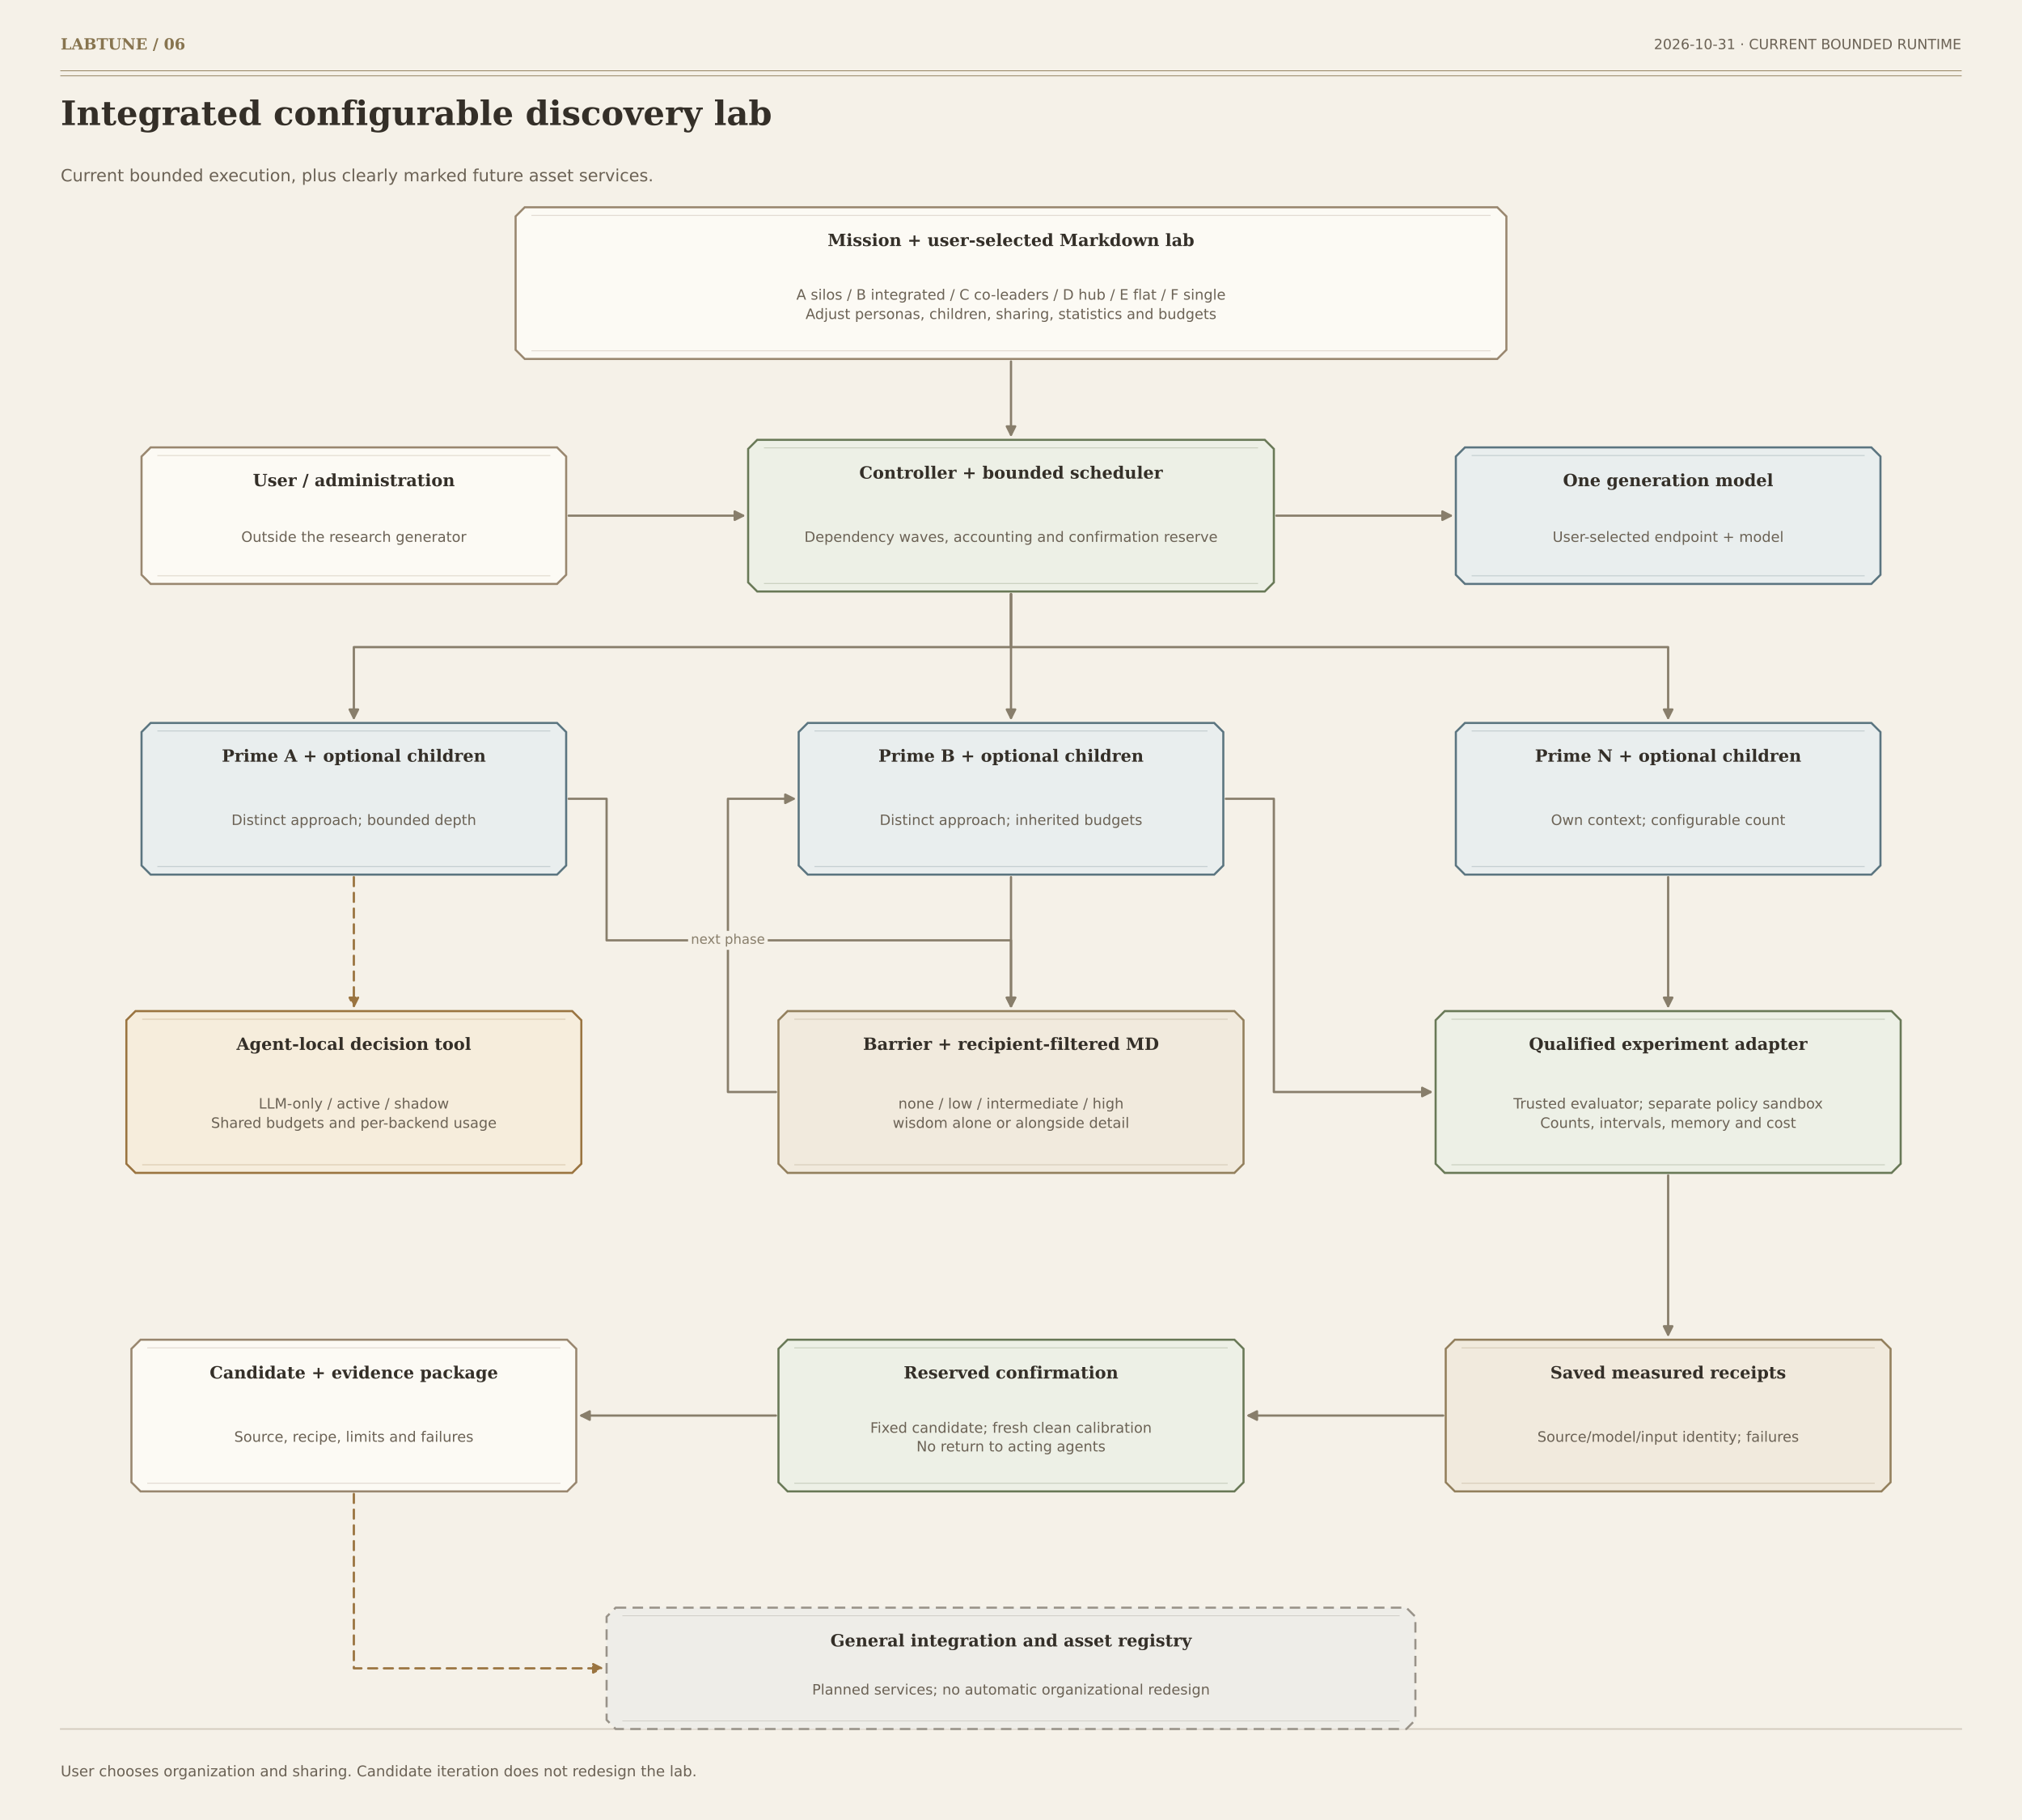
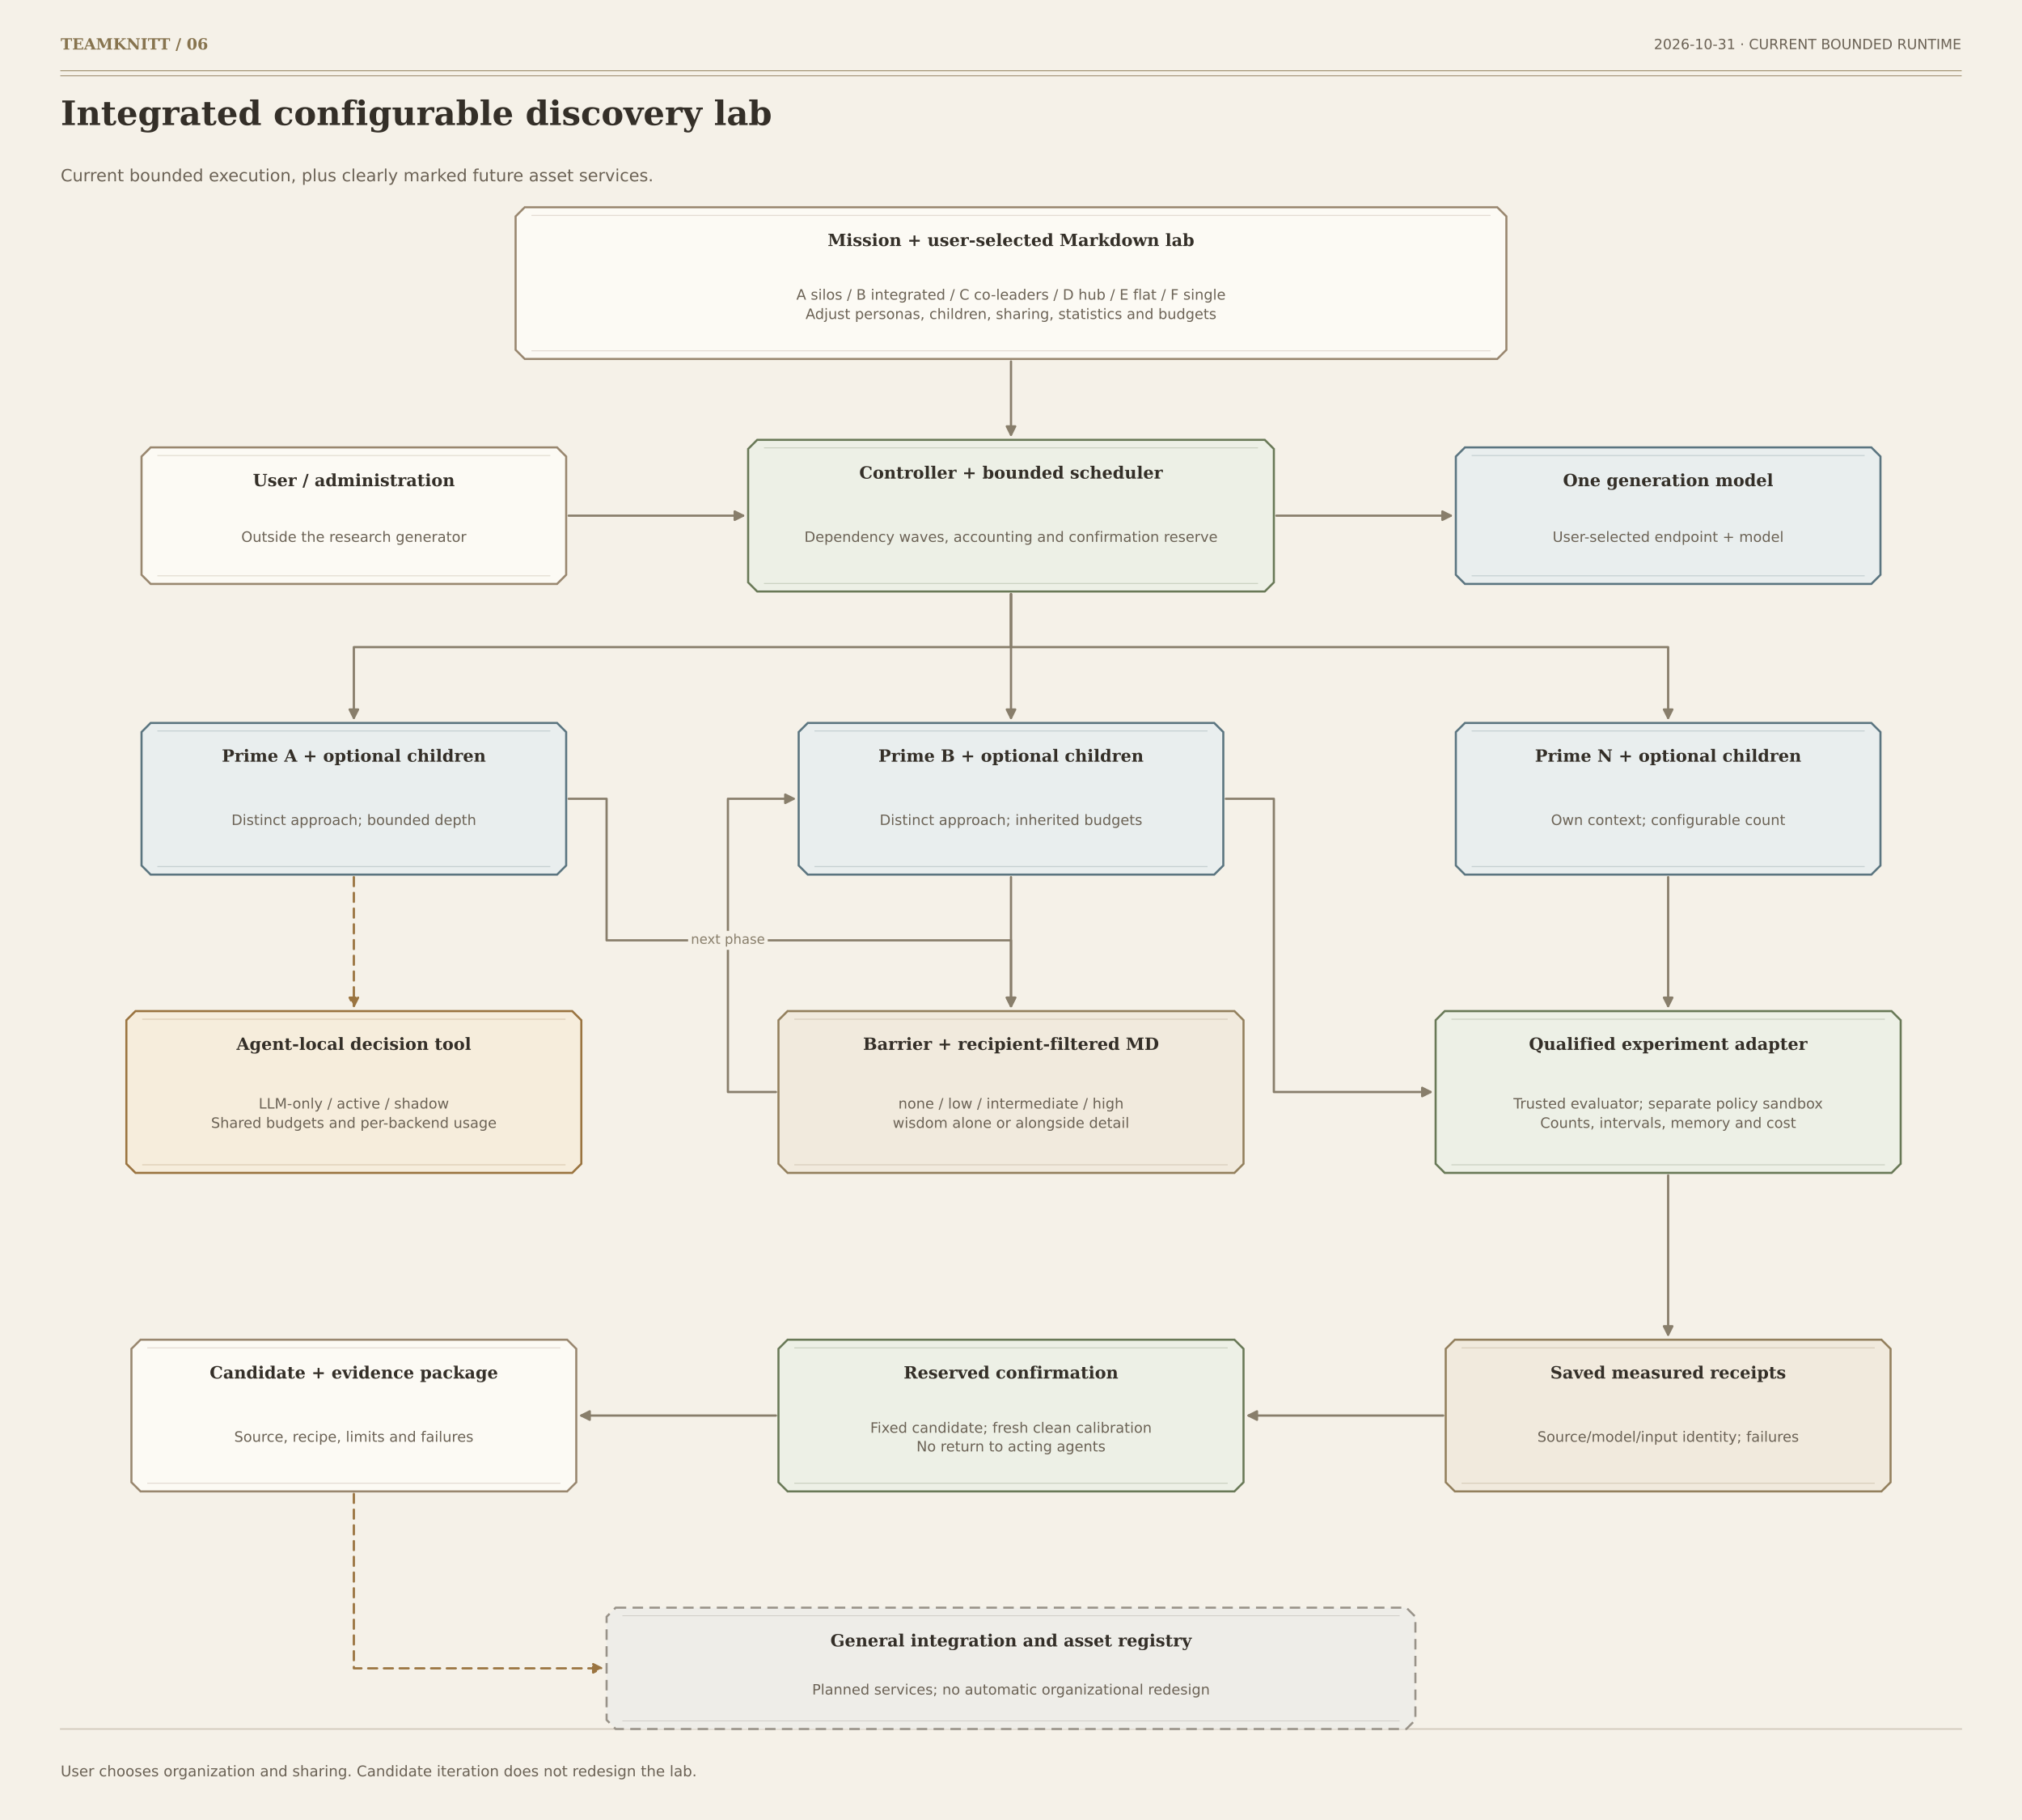
<svg xmlns="http://www.w3.org/2000/svg" width="1440pt" height="1296pt" viewBox="0 0 1440 1296" version="1.1">
  <defs>
    <style type="text/css">*{stroke-linejoin: round; stroke-linecap: butt}</style>
  </defs>
  <g id="figure_1">
    <g id="patch_1">
-       <path d="M 0 1296  L 1440 1296  L 1440 0  L 0 0  z " style="fill: #f5f1e8" />
+       <path d="M 0 1296 L 1440 1296 L 1440 0 L 0 0 z " style="fill: #f5f1e8" />
    </g>
    <g id="axes_1">
      <g id="patch_2">
-         <path d="M 720 257.4  L 720 309.611  " clip-path="url(#pda08b16d1c)" style="fill: none; stroke: #887e6b; stroke-width: 1.6; stroke-linecap: round" />
-         <path d="M 723 303.611  L 720 309.611  L 717 303.611  z " clip-path="url(#pda08b16d1c)" style="fill: #887e6b; stroke: #887e6b; stroke-width: 1.6; stroke-linecap: round" />
+         <path d="M 720 257.4 L 720 309.611 " clip-path="url(#p90c4c9e7b6)" style="fill: none; stroke: #887e6b; stroke-width: 1.6; stroke-linecap: round" />
+         <path d="M 723 303.611 L 720 309.611 L 717 303.611 z " clip-path="url(#p90c4c9e7b6)" style="fill: #887e6b; stroke: #887e6b; stroke-width: 1.6; stroke-linecap: round" />
      </g>
      <g id="patch_3">
-         <path d="M 405 367.2  L 529.211 367.2  " clip-path="url(#pda08b16d1c)" style="fill: none; stroke: #887e6b; stroke-width: 1.6; stroke-linecap: round" />
-         <path d="M 523.211 364.2  L 529.211 367.2  L 523.211 370.2  z " clip-path="url(#pda08b16d1c)" style="fill: #887e6b; stroke: #887e6b; stroke-width: 1.6; stroke-linecap: round" />
+         <path d="M 405 367.2 L 529.211 367.2 " clip-path="url(#p90c4c9e7b6)" style="fill: none; stroke: #887e6b; stroke-width: 1.6; stroke-linecap: round" />
+         <path d="M 523.211 364.2 L 529.211 367.2 L 523.211 370.2 z " clip-path="url(#p90c4c9e7b6)" style="fill: #887e6b; stroke: #887e6b; stroke-width: 1.6; stroke-linecap: round" />
      </g>
      <g id="patch_4">
-         <path d="M 909 367.2  L 1033.211 367.2  " clip-path="url(#pda08b16d1c)" style="fill: none; stroke: #887e6b; stroke-width: 1.6; stroke-linecap: round" />
-         <path d="M 1027.211 364.2  L 1033.211 367.2  L 1027.211 370.2  z " clip-path="url(#pda08b16d1c)" style="fill: #887e6b; stroke: #887e6b; stroke-width: 1.6; stroke-linecap: round" />
+         <path d="M 909 367.2 L 1033.211 367.2 " clip-path="url(#p90c4c9e7b6)" style="fill: none; stroke: #887e6b; stroke-width: 1.6; stroke-linecap: round" />
+         <path d="M 1027.211 364.2 L 1033.211 367.2 L 1027.211 370.2 z " clip-path="url(#p90c4c9e7b6)" style="fill: #887e6b; stroke: #887e6b; stroke-width: 1.6; stroke-linecap: round" />
      </g>
      <g id="patch_5">
-         <path d="M 720 423  L 720 460.8  L 252 460.8  L 252 511.211  " clip-path="url(#pda08b16d1c)" style="fill: none; stroke: #887e6b; stroke-width: 1.6; stroke-linecap: round" />
-         <path d="M 255 505.211  L 252 511.211  L 249 505.211  z " clip-path="url(#pda08b16d1c)" style="fill: #887e6b; stroke: #887e6b; stroke-width: 1.6; stroke-linecap: round" />
+         <path d="M 720 423 L 720 460.8 L 252 460.8 L 252 511.211 " clip-path="url(#p90c4c9e7b6)" style="fill: none; stroke: #887e6b; stroke-width: 1.6; stroke-linecap: round" />
+         <path d="M 255 505.211 L 252 511.211 L 249 505.211 z " clip-path="url(#p90c4c9e7b6)" style="fill: #887e6b; stroke: #887e6b; stroke-width: 1.6; stroke-linecap: round" />
      </g>
      <g id="patch_6">
-         <path d="M 720 423  L 720 511.211  " clip-path="url(#pda08b16d1c)" style="fill: none; stroke: #887e6b; stroke-width: 1.6; stroke-linecap: round" />
-         <path d="M 723 505.211  L 720 511.211  L 717 505.211  z " clip-path="url(#pda08b16d1c)" style="fill: #887e6b; stroke: #887e6b; stroke-width: 1.6; stroke-linecap: round" />
+         <path d="M 720 423 L 720 511.211 " clip-path="url(#p90c4c9e7b6)" style="fill: none; stroke: #887e6b; stroke-width: 1.6; stroke-linecap: round" />
+         <path d="M 723 505.211 L 720 511.211 L 717 505.211 z " clip-path="url(#p90c4c9e7b6)" style="fill: #887e6b; stroke: #887e6b; stroke-width: 1.6; stroke-linecap: round" />
      </g>
      <g id="patch_7">
-         <path d="M 720 423  L 720 460.8  L 1188 460.8  L 1188 511.211  " clip-path="url(#pda08b16d1c)" style="fill: none; stroke: #887e6b; stroke-width: 1.6; stroke-linecap: round" />
-         <path d="M 1191 505.211  L 1188 511.211  L 1185 505.211  z " clip-path="url(#pda08b16d1c)" style="fill: #887e6b; stroke: #887e6b; stroke-width: 1.6; stroke-linecap: round" />
+         <path d="M 720 423 L 720 460.8 L 1188 460.8 L 1188 511.211 " clip-path="url(#p90c4c9e7b6)" style="fill: none; stroke: #887e6b; stroke-width: 1.6; stroke-linecap: round" />
+         <path d="M 1191 505.211 L 1188 511.211 L 1185 505.211 z " clip-path="url(#p90c4c9e7b6)" style="fill: #887e6b; stroke: #887e6b; stroke-width: 1.6; stroke-linecap: round" />
      </g>
      <g id="patch_8">
-         <path d="M 252 624.6  L 252 716.411  " clip-path="url(#pda08b16d1c)" style="fill: none; stroke-dasharray: 6.4,4.8; stroke-dashoffset: 0; stroke: #9a7440; stroke-width: 1.6; stroke-linecap: round" />
-         <path d="M 255 710.411  L 252 716.411  L 249 710.411  z " clip-path="url(#pda08b16d1c)" style="fill: #9a7440; stroke-dasharray: 6.4,4.8; stroke-dashoffset: 0; stroke: #9a7440; stroke-width: 1.6; stroke-linecap: round" />
+         <path d="M 252 624.6 L 252 716.411 " clip-path="url(#p90c4c9e7b6)" style="fill: none; stroke-dasharray: 6.4,4.8; stroke-dashoffset: 0; stroke: #9a7440; stroke-width: 1.6; stroke-linecap: round" />
+         <path d="M 255 710.411 L 252 716.411 L 249 710.411 z " clip-path="url(#p90c4c9e7b6)" style="fill: #9a7440; stroke-dasharray: 6.4,4.8; stroke-dashoffset: 0; stroke: #9a7440; stroke-width: 1.6; stroke-linecap: round" />
      </g>
      <g id="patch_9">
-         <path d="M 720 624.6  L 720 716.411  " clip-path="url(#pda08b16d1c)" style="fill: none; stroke: #887e6b; stroke-width: 1.6; stroke-linecap: round" />
-         <path d="M 723 710.411  L 720 716.411  L 717 710.411  z " clip-path="url(#pda08b16d1c)" style="fill: #887e6b; stroke: #887e6b; stroke-width: 1.6; stroke-linecap: round" />
+         <path d="M 720 624.6 L 720 716.411 " clip-path="url(#p90c4c9e7b6)" style="fill: none; stroke: #887e6b; stroke-width: 1.6; stroke-linecap: round" />
+         <path d="M 723 710.411 L 720 716.411 L 717 710.411 z " clip-path="url(#p90c4c9e7b6)" style="fill: #887e6b; stroke: #887e6b; stroke-width: 1.6; stroke-linecap: round" />
      </g>
      <g id="patch_10">
-         <path d="M 1188 624.6  L 1188 716.411  " clip-path="url(#pda08b16d1c)" style="fill: none; stroke: #887e6b; stroke-width: 1.6; stroke-linecap: round" />
-         <path d="M 1191 710.411  L 1188 716.411  L 1185 710.411  z " clip-path="url(#pda08b16d1c)" style="fill: #887e6b; stroke: #887e6b; stroke-width: 1.6; stroke-linecap: round" />
+         <path d="M 1188 624.6 L 1188 716.411 " clip-path="url(#p90c4c9e7b6)" style="fill: none; stroke: #887e6b; stroke-width: 1.6; stroke-linecap: round" />
+         <path d="M 1191 710.411 L 1188 716.411 L 1185 710.411 z " clip-path="url(#p90c4c9e7b6)" style="fill: #887e6b; stroke: #887e6b; stroke-width: 1.6; stroke-linecap: round" />
      </g>
      <g id="patch_11">
-         <path d="M 405 568.8  L 432 568.8  L 432 669.6  L 720 669.6  L 720 716.411  " clip-path="url(#pda08b16d1c)" style="fill: none; stroke: #887e6b; stroke-width: 1.6; stroke-linecap: round" />
-         <path d="M 723 710.411  L 720 716.411  L 717 710.411  z " clip-path="url(#pda08b16d1c)" style="fill: #887e6b; stroke: #887e6b; stroke-width: 1.6; stroke-linecap: round" />
+         <path d="M 405 568.8 L 432 568.8 L 432 669.6 L 720 669.6 L 720 716.411 " clip-path="url(#p90c4c9e7b6)" style="fill: none; stroke: #887e6b; stroke-width: 1.6; stroke-linecap: round" />
+         <path d="M 723 710.411 L 720 716.411 L 717 710.411 z " clip-path="url(#p90c4c9e7b6)" style="fill: #887e6b; stroke: #887e6b; stroke-width: 1.6; stroke-linecap: round" />
      </g>
      <g id="patch_12">
-         <path d="M 873 568.8  L 907.2 568.8  L 907.2 777.6  L 1018.811 777.6  " clip-path="url(#pda08b16d1c)" style="fill: none; stroke: #887e6b; stroke-width: 1.6; stroke-linecap: round" />
-         <path d="M 1012.811 774.6  L 1018.811 777.6  L 1012.811 780.6  z " clip-path="url(#pda08b16d1c)" style="fill: #887e6b; stroke: #887e6b; stroke-width: 1.6; stroke-linecap: round" />
+         <path d="M 873 568.8 L 907.2 568.8 L 907.2 777.6 L 1018.811 777.6 " clip-path="url(#p90c4c9e7b6)" style="fill: none; stroke: #887e6b; stroke-width: 1.6; stroke-linecap: round" />
+         <path d="M 1012.811 774.6 L 1018.811 777.6 L 1012.811 780.6 z " clip-path="url(#p90c4c9e7b6)" style="fill: #887e6b; stroke: #887e6b; stroke-width: 1.6; stroke-linecap: round" />
      </g>
      <g id="patch_13">
-         <path d="M 552.6 777.6  L 518.4 777.6  L 518.4 568.8  L 565.211 568.8  " clip-path="url(#pda08b16d1c)" style="fill: none; stroke: #887e6b; stroke-width: 1.6; stroke-linecap: round" />
-         <path d="M 559.211 565.8  L 565.211 568.8  L 559.211 571.8  z " clip-path="url(#pda08b16d1c)" style="fill: #887e6b; stroke: #887e6b; stroke-width: 1.6; stroke-linecap: round" />
+         <path d="M 552.6 777.6 L 518.4 777.6 L 518.4 568.8 L 565.211 568.8 " clip-path="url(#p90c4c9e7b6)" style="fill: none; stroke: #887e6b; stroke-width: 1.6; stroke-linecap: round" />
+         <path d="M 559.211 565.8 L 565.211 568.8 L 559.211 571.8 z " clip-path="url(#p90c4c9e7b6)" style="fill: #887e6b; stroke: #887e6b; stroke-width: 1.6; stroke-linecap: round" />
      </g>
      <g id="patch_14">
-         <path d="M 1188 837  L 1188 950.411  " clip-path="url(#pda08b16d1c)" style="fill: none; stroke: #887e6b; stroke-width: 1.6; stroke-linecap: round" />
-         <path d="M 1191 944.411  L 1188 950.411  L 1185 944.411  z " clip-path="url(#pda08b16d1c)" style="fill: #887e6b; stroke: #887e6b; stroke-width: 1.6; stroke-linecap: round" />
+         <path d="M 1188 837 L 1188 950.411 " clip-path="url(#p90c4c9e7b6)" style="fill: none; stroke: #887e6b; stroke-width: 1.6; stroke-linecap: round" />
+         <path d="M 1191 944.411 L 1188 950.411 L 1185 944.411 z " clip-path="url(#p90c4c9e7b6)" style="fill: #887e6b; stroke: #887e6b; stroke-width: 1.6; stroke-linecap: round" />
      </g>
      <g id="patch_15">
-         <path d="M 1027.8 1008  L 889.189 1008  " clip-path="url(#pda08b16d1c)" style="fill: none; stroke: #887e6b; stroke-width: 1.6; stroke-linecap: round" />
-         <path d="M 895.189 1011  L 889.189 1008  L 895.189 1005  z " clip-path="url(#pda08b16d1c)" style="fill: #887e6b; stroke: #887e6b; stroke-width: 1.6; stroke-linecap: round" />
+         <path d="M 1027.8 1008 L 889.189 1008 " clip-path="url(#p90c4c9e7b6)" style="fill: none; stroke: #887e6b; stroke-width: 1.6; stroke-linecap: round" />
+         <path d="M 895.189 1011 L 889.189 1008 L 895.189 1005 z " clip-path="url(#p90c4c9e7b6)" style="fill: #887e6b; stroke: #887e6b; stroke-width: 1.6; stroke-linecap: round" />
      </g>
      <g id="patch_16">
-         <path d="M 552.6 1008  L 413.989 1008  " clip-path="url(#pda08b16d1c)" style="fill: none; stroke: #887e6b; stroke-width: 1.6; stroke-linecap: round" />
-         <path d="M 419.989 1011  L 413.989 1008  L 419.989 1005  z " clip-path="url(#pda08b16d1c)" style="fill: #887e6b; stroke: #887e6b; stroke-width: 1.6; stroke-linecap: round" />
+         <path d="M 552.6 1008 L 413.989 1008 " clip-path="url(#p90c4c9e7b6)" style="fill: none; stroke: #887e6b; stroke-width: 1.6; stroke-linecap: round" />
+         <path d="M 419.989 1011 L 413.989 1008 L 419.989 1005 z " clip-path="url(#p90c4c9e7b6)" style="fill: #887e6b; stroke: #887e6b; stroke-width: 1.6; stroke-linecap: round" />
      </g>
      <g id="patch_17">
-         <path d="M 252 1063.8  L 252 1188  L 428.411 1188  " clip-path="url(#pda08b16d1c)" style="fill: none; stroke-dasharray: 6.4,4.8; stroke-dashoffset: 0; stroke: #9a7440; stroke-width: 1.6; stroke-linecap: round" />
-         <path d="M 422.411 1185  L 428.411 1188  L 422.411 1191  z " clip-path="url(#pda08b16d1c)" style="fill: #9a7440; stroke-dasharray: 6.4,4.8; stroke-dashoffset: 0; stroke: #9a7440; stroke-width: 1.6; stroke-linecap: round" />
+         <path d="M 252 1063.8 L 252 1188 L 428.411 1188 " clip-path="url(#p90c4c9e7b6)" style="fill: none; stroke-dasharray: 6.4,4.8; stroke-dashoffset: 0; stroke: #9a7440; stroke-width: 1.6; stroke-linecap: round" />
+         <path d="M 422.411 1185 L 428.411 1188 L 422.411 1191 z " clip-path="url(#p90c4c9e7b6)" style="fill: #9a7440; stroke-dasharray: 6.4,4.8; stroke-dashoffset: 0; stroke: #9a7440; stroke-width: 1.6; stroke-linecap: round" />
      </g>
      <g id="line2d_1">
-         <path d="M 43.2 50.4  L 1396.8 50.4  " clip-path="url(#pda08b16d1c)" style="fill: none; stroke: #87744f; stroke-width: 0.5; stroke-linecap: square" />
+         <path d="M 43.2 50.4 L 1396.8 50.4 " clip-path="url(#p90c4c9e7b6)" style="fill: none; stroke: #87744f; stroke-width: 0.5; stroke-linecap: square" />
      </g>
      <g id="line2d_2">
-         <path d="M 43.2 54  L 1396.8 54  " clip-path="url(#pda08b16d1c)" style="fill: none; stroke: #87744f; stroke-width: 0.5; stroke-linecap: square" />
+         <path d="M 43.2 54 L 1396.8 54 " clip-path="url(#p90c4c9e7b6)" style="fill: none; stroke: #87744f; stroke-width: 0.5; stroke-linecap: square" />
      </g>
      <g id="line2d_3">
-         <path d="M 43.2 1231.2  L 1396.8 1231.2  " clip-path="url(#pda08b16d1c)" style="fill: none; stroke: #d2c9bc; stroke-linecap: square" />
+         <path d="M 43.2 1231.2 L 1396.8 1231.2 " clip-path="url(#p90c4c9e7b6)" style="fill: none; stroke: #d2c9bc; stroke-linecap: square" />
      </g>
      <g id="text_1">
-         <text style="font-weight: 700; font-size: 11px; font-family: 'DejaVu Serif'; text-anchor: start; fill: #87744f" x="43.2" y="35.257" transform="rotate(-0 43.2 35.25742)">LABTUNE / 06</text>
+         <text style="font-weight: 700; font-size: 11px; font-family: 'DejaVu Serif'; text-anchor: start; fill: #87744f" x="43.2" y="35.257" transform="rotate(-0 43.2 35.25742)">TEAMKNITT / 06</text>
      </g>
      <g id="text_2">
        <text style="font-size: 10px; font-family: 'DejaVu Sans'; text-anchor: end; fill: #6b6255" x="1396.8" y="34.998" transform="rotate(-0 1396.8 34.99766)">2026-10-31 · CURRENT BOUNDED RUNTIME</text>
      </g>
      <g id="text_3">
        <text style="font-weight: 700; font-size: 24px; font-family: 'DejaVu Serif'; text-anchor: start; fill: #342f28" x="43.2" y="89.035" transform="rotate(-0 43.2 89.03531)">Integrated configurable discovery lab</text>
      </g>
      <g id="text_4">
        <text style="font-size: 12px; font-family: 'DejaVu Sans'; text-anchor: start; fill: #6b6255" x="43.2" y="129.118" transform="rotate(-0 43.2 129.1177)">Current bounded execution, plus clearly marked future asset services.</text>
      </g>
      <g id="patch_18">
-         <path d="M 373.68 147.6  L 1066.32 147.6  L 1072.8 154.08  L 1072.8 249.12  L 1066.32 255.6  L 373.68 255.6  L 367.2 249.12  L 367.2 154.08  z " clip-path="url(#pda08b16d1c)" style="fill: #fcfaf4; stroke: #99876f; stroke-width: 1.5; stroke-linejoin: miter" />
+         <path d="M 373.68 147.6 L 1066.32 147.6 L 1072.8 154.08 L 1072.8 249.12 L 1066.32 255.6 L 373.68 255.6 L 367.2 249.12 L 367.2 154.08 z " clip-path="url(#p90c4c9e7b6)" style="fill: #fcfaf4; stroke: #99876f; stroke-width: 1.5; stroke-linejoin: miter" />
      </g>
      <g id="patch_19">
-         <path d="M 539.28 313.2  L 900.72 313.2  L 907.2 319.68  L 907.2 414.72  L 900.72 421.2  L 539.28 421.2  L 532.8 414.72  L 532.8 319.68  z " clip-path="url(#pda08b16d1c)" style="fill: #edf0e6; stroke: #697957; stroke-width: 1.5; stroke-linejoin: miter" />
+         <path d="M 539.28 313.2 L 900.72 313.2 L 907.2 319.68 L 907.2 414.72 L 900.72 421.2 L 539.28 421.2 L 532.8 414.72 L 532.8 319.68 z " clip-path="url(#p90c4c9e7b6)" style="fill: #edf0e6; stroke: #697957; stroke-width: 1.5; stroke-linejoin: miter" />
      </g>
      <g id="patch_20">
-         <path d="M 107.28 318.6  L 396.72 318.6  L 403.2 325.08  L 403.2 409.32  L 396.72 415.8  L 107.28 415.8  L 100.8 409.32  L 100.8 325.08  z " clip-path="url(#pda08b16d1c)" style="fill: #fcfaf4; stroke: #99876f; stroke-width: 1.5; stroke-linejoin: miter" />
+         <path d="M 107.28 318.6 L 396.72 318.6 L 403.2 325.08 L 403.2 409.32 L 396.72 415.8 L 107.28 415.8 L 100.8 409.32 L 100.8 325.08 z " clip-path="url(#p90c4c9e7b6)" style="fill: #fcfaf4; stroke: #99876f; stroke-width: 1.5; stroke-linejoin: miter" />
      </g>
      <g id="patch_21">
-         <path d="M 1043.28 318.6  L 1332.72 318.6  L 1339.2 325.08  L 1339.2 409.32  L 1332.72 415.8  L 1043.28 415.8  L 1036.8 409.32  L 1036.8 325.08  z " clip-path="url(#pda08b16d1c)" style="fill: #e9eeee; stroke: #5b7580; stroke-width: 1.5; stroke-linejoin: miter" />
+         <path d="M 1043.28 318.6 L 1332.72 318.6 L 1339.2 325.08 L 1339.2 409.32 L 1332.72 415.8 L 1043.28 415.8 L 1036.8 409.32 L 1036.8 325.08 z " clip-path="url(#p90c4c9e7b6)" style="fill: #e9eeee; stroke: #5b7580; stroke-width: 1.5; stroke-linejoin: miter" />
      </g>
      <g id="patch_22">
-         <path d="M 107.28 514.8  L 396.72 514.8  L 403.2 521.28  L 403.2 616.32  L 396.72 622.8  L 107.28 622.8  L 100.8 616.32  L 100.8 521.28  z " clip-path="url(#pda08b16d1c)" style="fill: #e9eeee; stroke: #5b7580; stroke-width: 1.5; stroke-linejoin: miter" />
+         <path d="M 107.28 514.8 L 396.72 514.8 L 403.2 521.28 L 403.2 616.32 L 396.72 622.8 L 107.28 622.8 L 100.8 616.32 L 100.8 521.28 z " clip-path="url(#p90c4c9e7b6)" style="fill: #e9eeee; stroke: #5b7580; stroke-width: 1.5; stroke-linejoin: miter" />
      </g>
      <g id="patch_23">
-         <path d="M 575.28 514.8  L 864.72 514.8  L 871.2 521.28  L 871.2 616.32  L 864.72 622.8  L 575.28 622.8  L 568.8 616.32  L 568.8 521.28  z " clip-path="url(#pda08b16d1c)" style="fill: #e9eeee; stroke: #5b7580; stroke-width: 1.5; stroke-linejoin: miter" />
+         <path d="M 575.28 514.8 L 864.72 514.8 L 871.2 521.28 L 871.2 616.32 L 864.72 622.8 L 575.28 622.8 L 568.8 616.32 L 568.8 521.28 z " clip-path="url(#p90c4c9e7b6)" style="fill: #e9eeee; stroke: #5b7580; stroke-width: 1.5; stroke-linejoin: miter" />
      </g>
      <g id="patch_24">
-         <path d="M 1043.28 514.8  L 1332.72 514.8  L 1339.2 521.28  L 1339.2 616.32  L 1332.72 622.8  L 1043.28 622.8  L 1036.8 616.32  L 1036.8 521.28  z " clip-path="url(#pda08b16d1c)" style="fill: #e9eeee; stroke: #5b7580; stroke-width: 1.5; stroke-linejoin: miter" />
+         <path d="M 1043.28 514.8 L 1332.72 514.8 L 1339.2 521.28 L 1339.2 616.32 L 1332.72 622.8 L 1043.28 622.8 L 1036.8 616.32 L 1036.8 521.28 z " clip-path="url(#p90c4c9e7b6)" style="fill: #e9eeee; stroke: #5b7580; stroke-width: 1.5; stroke-linejoin: miter" />
      </g>
      <g id="patch_25">
-         <path d="M 96.48 720  L 407.52 720  L 414 726.48  L 414 828.72  L 407.52 835.2  L 96.48 835.2  L 90 828.72  L 90 726.48  z " clip-path="url(#pda08b16d1c)" style="fill: #f6eddc; stroke: #9a7440; stroke-width: 1.5; stroke-linejoin: miter" />
+         <path d="M 96.48 720 L 407.52 720 L 414 726.48 L 414 828.72 L 407.52 835.2 L 96.48 835.2 L 90 828.72 L 90 726.48 z " clip-path="url(#p90c4c9e7b6)" style="fill: #f6eddc; stroke: #9a7440; stroke-width: 1.5; stroke-linejoin: miter" />
      </g>
      <g id="patch_26">
-         <path d="M 560.88 720  L 879.12 720  L 885.6 726.48  L 885.6 828.72  L 879.12 835.2  L 560.88 835.2  L 554.4 828.72  L 554.4 726.48  z " clip-path="url(#pda08b16d1c)" style="fill: #f1eadd; stroke: #93805d; stroke-width: 1.5; stroke-linejoin: miter" />
+         <path d="M 560.88 720 L 879.12 720 L 885.6 726.48 L 885.6 828.72 L 879.12 835.2 L 560.88 835.2 L 554.4 828.72 L 554.4 726.48 z " clip-path="url(#p90c4c9e7b6)" style="fill: #f1eadd; stroke: #93805d; stroke-width: 1.5; stroke-linejoin: miter" />
      </g>
      <g id="patch_27">
-         <path d="M 1028.88 720  L 1347.12 720  L 1353.6 726.48  L 1353.6 828.72  L 1347.12 835.2  L 1028.88 835.2  L 1022.4 828.72  L 1022.4 726.48  z " clip-path="url(#pda08b16d1c)" style="fill: #edf0e6; stroke: #697957; stroke-width: 1.5; stroke-linejoin: miter" />
+         <path d="M 1028.88 720 L 1347.12 720 L 1353.6 726.48 L 1353.6 828.72 L 1347.12 835.2 L 1028.88 835.2 L 1022.4 828.72 L 1022.4 726.48 z " clip-path="url(#p90c4c9e7b6)" style="fill: #edf0e6; stroke: #697957; stroke-width: 1.5; stroke-linejoin: miter" />
      </g>
      <g id="patch_28">
-         <path d="M 100.08 954  L 403.92 954  L 410.4 960.48  L 410.4 1055.52  L 403.92 1062  L 100.08 1062  L 93.6 1055.52  L 93.6 960.48  z " clip-path="url(#pda08b16d1c)" style="fill: #fcfaf4; stroke: #99876f; stroke-width: 1.5; stroke-linejoin: miter" />
+         <path d="M 100.08 954 L 403.92 954 L 410.4 960.48 L 410.4 1055.52 L 403.92 1062 L 100.08 1062 L 93.6 1055.52 L 93.6 960.48 z " clip-path="url(#p90c4c9e7b6)" style="fill: #fcfaf4; stroke: #99876f; stroke-width: 1.5; stroke-linejoin: miter" />
      </g>
      <g id="patch_29">
-         <path d="M 560.88 954  L 879.12 954  L 885.6 960.48  L 885.6 1055.52  L 879.12 1062  L 560.88 1062  L 554.4 1055.52  L 554.4 960.48  z " clip-path="url(#pda08b16d1c)" style="fill: #edf0e6; stroke: #697957; stroke-width: 1.5; stroke-linejoin: miter" />
+         <path d="M 560.88 954 L 879.12 954 L 885.6 960.48 L 885.6 1055.52 L 879.12 1062 L 560.88 1062 L 554.4 1055.52 L 554.4 960.48 z " clip-path="url(#p90c4c9e7b6)" style="fill: #edf0e6; stroke: #697957; stroke-width: 1.5; stroke-linejoin: miter" />
      </g>
      <g id="patch_30">
-         <path d="M 1036.08 954  L 1339.92 954  L 1346.4 960.48  L 1346.4 1055.52  L 1339.92 1062  L 1036.08 1062  L 1029.6 1055.52  L 1029.6 960.48  z " clip-path="url(#pda08b16d1c)" style="fill: #f1eadd; stroke: #93805d; stroke-width: 1.5; stroke-linejoin: miter" />
+         <path d="M 1036.08 954 L 1339.92 954 L 1346.4 960.48 L 1346.4 1055.52 L 1339.92 1062 L 1036.08 1062 L 1029.6 1055.52 L 1029.6 960.48 z " clip-path="url(#p90c4c9e7b6)" style="fill: #f1eadd; stroke: #93805d; stroke-width: 1.5; stroke-linejoin: miter" />
      </g>
      <g id="patch_31">
-         <path d="M 438.48 1144.8  L 1001.52 1144.8  L 1008 1151.28  L 1008 1224.72  L 1001.52 1231.2  L 438.48 1231.2  L 432 1224.72  L 432 1151.28  z " clip-path="url(#pda08b16d1c)" style="fill: #eeede8; stroke-dasharray: 7.5,4.5; stroke-dashoffset: 0; stroke: #999389; stroke-width: 1.5; stroke-linejoin: miter" />
+         <path d="M 438.48 1144.8 L 1001.52 1144.8 L 1008 1151.28 L 1008 1224.72 L 1001.52 1231.2 L 438.48 1231.2 L 432 1224.72 L 432 1151.28 z " clip-path="url(#p90c4c9e7b6)" style="fill: #eeede8; stroke-dasharray: 7.5,4.5; stroke-dashoffset: 0; stroke: #999389; stroke-width: 1.5; stroke-linejoin: miter" />
      </g>
      <g id="text_5">
        <text style="font-size: 10.5px; font-family: 'DejaVu Sans'; text-anchor: start; fill: #6b6255" x="43.2" y="1264.888" transform="rotate(-0 43.2 1264.888)">User chooses organization and sharing. Candidate iteration does not redesign the lab.</text>
      </g>
      <g id="line2d_4">
-         <path d="M 378.72 153.36  L 1061.28 153.36  " clip-path="url(#pda08b16d1c)" style="fill: none; stroke: #99876f; stroke-opacity: 0.35; stroke-width: 0.55; stroke-linecap: square" />
+         <path d="M 378.72 153.36 L 1061.28 153.36 " clip-path="url(#p90c4c9e7b6)" style="fill: none; stroke: #99876f; stroke-opacity: 0.35; stroke-width: 0.55; stroke-linecap: square" />
      </g>
      <g id="line2d_5">
-         <path d="M 378.72 249.84  L 1061.28 249.84  " clip-path="url(#pda08b16d1c)" style="fill: none; stroke: #99876f; stroke-opacity: 0.35; stroke-width: 0.55; stroke-linecap: square" />
+         <path d="M 378.72 249.84 L 1061.28 249.84 " clip-path="url(#p90c4c9e7b6)" style="fill: none; stroke: #99876f; stroke-opacity: 0.35; stroke-width: 0.55; stroke-linecap: square" />
      </g>
      <g id="text_6">
        <text style="font-weight: 700; font-size: 12px; font-family: 'DejaVu Serif'; text-anchor: middle; fill: #342f28" x="720" y="175.198" transform="rotate(-0 720 175.1977)">Mission + user-selected Markdown lab</text>
      </g>
      <g id="text_7">
        <text style="font-size: 10.2px; font-family: 'DejaVu Sans'; fill: #6b6255" transform="translate(567.149 213.3696)">A silos / B integrated / C co-leaders / D hub / E flat / F single</text>
        <text style="font-size: 10.2px; font-family: 'DejaVu Sans'; fill: #6b6255" transform="translate(573.6802 227.1396)">Adjust personas, children, sharing, statistics and budgets</text>
      </g>
      <g id="line2d_6">
-         <path d="M 544.32 318.96  L 895.68 318.96  " clip-path="url(#pda08b16d1c)" style="fill: none; stroke: #697957; stroke-opacity: 0.35; stroke-width: 0.55; stroke-linecap: square" />
+         <path d="M 544.32 318.96 L 895.68 318.96 " clip-path="url(#p90c4c9e7b6)" style="fill: none; stroke: #697957; stroke-opacity: 0.35; stroke-width: 0.55; stroke-linecap: square" />
      </g>
      <g id="line2d_7">
-         <path d="M 544.32 415.44  L 895.68 415.44  " clip-path="url(#pda08b16d1c)" style="fill: none; stroke: #697957; stroke-opacity: 0.35; stroke-width: 0.55; stroke-linecap: square" />
+         <path d="M 544.32 415.44 L 895.68 415.44 " clip-path="url(#p90c4c9e7b6)" style="fill: none; stroke: #697957; stroke-opacity: 0.35; stroke-width: 0.55; stroke-linecap: square" />
      </g>
      <g id="text_8">
        <text style="font-weight: 700; font-size: 12px; font-family: 'DejaVu Serif'; text-anchor: middle; fill: #342f28" x="720" y="340.798" transform="rotate(-0 720 340.7977)">Controller + bounded scheduler</text>
      </g>
      <g id="text_9">
        <text style="font-size: 10.2px; font-family: 'DejaVu Sans'; text-anchor: middle; fill: #6b6255" x="720" y="385.855" transform="rotate(-0 720 385.8546)">Dependency waves, accounting and confirmation reserve</text>
      </g>
      <g id="line2d_8">
-         <path d="M 112.32 324.36  L 391.68 324.36  " clip-path="url(#pda08b16d1c)" style="fill: none; stroke: #99876f; stroke-opacity: 0.35; stroke-width: 0.55; stroke-linecap: square" />
+         <path d="M 112.32 324.36 L 391.68 324.36 " clip-path="url(#p90c4c9e7b6)" style="fill: none; stroke: #99876f; stroke-opacity: 0.35; stroke-width: 0.55; stroke-linecap: square" />
      </g>
      <g id="line2d_9">
-         <path d="M 112.32 410.04  L 391.68 410.04  " clip-path="url(#pda08b16d1c)" style="fill: none; stroke: #99876f; stroke-opacity: 0.35; stroke-width: 0.55; stroke-linecap: square" />
+         <path d="M 112.32 410.04 L 391.68 410.04 " clip-path="url(#p90c4c9e7b6)" style="fill: none; stroke: #99876f; stroke-opacity: 0.35; stroke-width: 0.55; stroke-linecap: square" />
      </g>
      <g id="text_10">
        <text style="font-weight: 700; font-size: 12px; font-family: 'DejaVu Serif'; text-anchor: middle; fill: #342f28" x="252" y="346.198" transform="rotate(-0 252 346.1977)">User / administration</text>
      </g>
      <g id="text_11">
        <text style="font-size: 10.2px; font-family: 'DejaVu Sans'; text-anchor: middle; fill: #6b6255" x="252" y="385.855" transform="rotate(-0 252 385.8546)">Outside the research generator</text>
      </g>
      <g id="line2d_10">
-         <path d="M 1048.32 324.36  L 1327.68 324.36  " clip-path="url(#pda08b16d1c)" style="fill: none; stroke: #5b7580; stroke-opacity: 0.35; stroke-width: 0.55; stroke-linecap: square" />
+         <path d="M 1048.32 324.36 L 1327.68 324.36 " clip-path="url(#p90c4c9e7b6)" style="fill: none; stroke: #5b7580; stroke-opacity: 0.35; stroke-width: 0.55; stroke-linecap: square" />
      </g>
      <g id="line2d_11">
-         <path d="M 1048.32 410.04  L 1327.68 410.04  " clip-path="url(#pda08b16d1c)" style="fill: none; stroke: #5b7580; stroke-opacity: 0.35; stroke-width: 0.55; stroke-linecap: square" />
+         <path d="M 1048.32 410.04 L 1327.68 410.04 " clip-path="url(#p90c4c9e7b6)" style="fill: none; stroke: #5b7580; stroke-opacity: 0.35; stroke-width: 0.55; stroke-linecap: square" />
      </g>
      <g id="text_12">
        <text style="font-weight: 700; font-size: 12px; font-family: 'DejaVu Serif'; text-anchor: middle; fill: #342f28" x="1188" y="346.198" transform="rotate(-0 1188 346.1977)">One generation model</text>
      </g>
      <g id="text_13">
        <text style="font-size: 10.2px; font-family: 'DejaVu Sans'; text-anchor: middle; fill: #6b6255" x="1188" y="385.855" transform="rotate(-0 1188 385.8546)">User-selected endpoint + model</text>
      </g>
      <g id="line2d_12">
-         <path d="M 112.32 520.56  L 391.68 520.56  " clip-path="url(#pda08b16d1c)" style="fill: none; stroke: #5b7580; stroke-opacity: 0.35; stroke-width: 0.55; stroke-linecap: square" />
+         <path d="M 112.32 520.56 L 391.68 520.56 " clip-path="url(#p90c4c9e7b6)" style="fill: none; stroke: #5b7580; stroke-opacity: 0.35; stroke-width: 0.55; stroke-linecap: square" />
      </g>
      <g id="line2d_13">
-         <path d="M 112.32 617.04  L 391.68 617.04  " clip-path="url(#pda08b16d1c)" style="fill: none; stroke: #5b7580; stroke-opacity: 0.35; stroke-width: 0.55; stroke-linecap: square" />
+         <path d="M 112.32 617.04 L 391.68 617.04 " clip-path="url(#p90c4c9e7b6)" style="fill: none; stroke: #5b7580; stroke-opacity: 0.35; stroke-width: 0.55; stroke-linecap: square" />
      </g>
      <g id="text_14">
        <text style="font-weight: 700; font-size: 12px; font-family: 'DejaVu Serif'; text-anchor: middle; fill: #342f28" x="252" y="542.398" transform="rotate(-0 252 542.3977)">Prime A + optional children</text>
      </g>
      <g id="text_15">
        <text style="font-size: 10.2px; font-family: 'DejaVu Sans'; text-anchor: middle; fill: #6b6255" x="252" y="587.455" transform="rotate(-0 252 587.4546)">Distinct approach; bounded depth</text>
      </g>
      <g id="line2d_14">
-         <path d="M 580.32 520.56  L 859.68 520.56  " clip-path="url(#pda08b16d1c)" style="fill: none; stroke: #5b7580; stroke-opacity: 0.35; stroke-width: 0.55; stroke-linecap: square" />
+         <path d="M 580.32 520.56 L 859.68 520.56 " clip-path="url(#p90c4c9e7b6)" style="fill: none; stroke: #5b7580; stroke-opacity: 0.35; stroke-width: 0.55; stroke-linecap: square" />
      </g>
      <g id="line2d_15">
-         <path d="M 580.32 617.04  L 859.68 617.04  " clip-path="url(#pda08b16d1c)" style="fill: none; stroke: #5b7580; stroke-opacity: 0.35; stroke-width: 0.55; stroke-linecap: square" />
+         <path d="M 580.32 617.04 L 859.68 617.04 " clip-path="url(#p90c4c9e7b6)" style="fill: none; stroke: #5b7580; stroke-opacity: 0.35; stroke-width: 0.55; stroke-linecap: square" />
      </g>
      <g id="text_16">
        <text style="font-weight: 700; font-size: 12px; font-family: 'DejaVu Serif'; text-anchor: middle; fill: #342f28" x="720" y="542.398" transform="rotate(-0 720 542.3977)">Prime B + optional children</text>
      </g>
      <g id="text_17">
        <text style="font-size: 10.2px; font-family: 'DejaVu Sans'; text-anchor: middle; fill: #6b6255" x="720" y="587.455" transform="rotate(-0 720 587.4546)">Distinct approach; inherited budgets</text>
      </g>
      <g id="line2d_16">
-         <path d="M 1048.32 520.56  L 1327.68 520.56  " clip-path="url(#pda08b16d1c)" style="fill: none; stroke: #5b7580; stroke-opacity: 0.35; stroke-width: 0.55; stroke-linecap: square" />
+         <path d="M 1048.32 520.56 L 1327.68 520.56 " clip-path="url(#p90c4c9e7b6)" style="fill: none; stroke: #5b7580; stroke-opacity: 0.35; stroke-width: 0.55; stroke-linecap: square" />
      </g>
      <g id="line2d_17">
-         <path d="M 1048.32 617.04  L 1327.68 617.04  " clip-path="url(#pda08b16d1c)" style="fill: none; stroke: #5b7580; stroke-opacity: 0.35; stroke-width: 0.55; stroke-linecap: square" />
+         <path d="M 1048.32 617.04 L 1327.68 617.04 " clip-path="url(#p90c4c9e7b6)" style="fill: none; stroke: #5b7580; stroke-opacity: 0.35; stroke-width: 0.55; stroke-linecap: square" />
      </g>
      <g id="text_18">
        <text style="font-weight: 700; font-size: 12px; font-family: 'DejaVu Serif'; text-anchor: middle; fill: #342f28" x="1188" y="542.398" transform="rotate(-0 1188 542.3977)">Prime N + optional children</text>
      </g>
      <g id="text_19">
        <text style="font-size: 10.2px; font-family: 'DejaVu Sans'; text-anchor: middle; fill: #6b6255" x="1188" y="587.455" transform="rotate(-0 1188 587.4546)">Own context; configurable count</text>
      </g>
      <g id="line2d_18">
-         <path d="M 101.52 725.76  L 402.48 725.76  " clip-path="url(#pda08b16d1c)" style="fill: none; stroke: #9a7440; stroke-opacity: 0.35; stroke-width: 0.55; stroke-linecap: square" />
+         <path d="M 101.52 725.76 L 402.48 725.76 " clip-path="url(#p90c4c9e7b6)" style="fill: none; stroke: #9a7440; stroke-opacity: 0.35; stroke-width: 0.55; stroke-linecap: square" />
      </g>
      <g id="line2d_19">
-         <path d="M 101.52 829.44  L 402.48 829.44  " clip-path="url(#pda08b16d1c)" style="fill: none; stroke: #9a7440; stroke-opacity: 0.35; stroke-width: 0.55; stroke-linecap: square" />
+         <path d="M 101.52 829.44 L 402.48 829.44 " clip-path="url(#p90c4c9e7b6)" style="fill: none; stroke: #9a7440; stroke-opacity: 0.35; stroke-width: 0.55; stroke-linecap: square" />
      </g>
      <g id="text_20">
        <text style="font-weight: 700; font-size: 12px; font-family: 'DejaVu Serif'; text-anchor: middle; fill: #342f28" x="252" y="747.598" transform="rotate(-0 252 747.5977)">Agent-local decision tool</text>
      </g>
      <g id="text_21">
        <text style="font-size: 10.2px; font-family: 'DejaVu Sans'; fill: #6b6255" transform="translate(184.2282 789.3696)">LLM-only / active / shadow</text>
        <text style="font-size: 10.2px; font-family: 'DejaVu Sans'; fill: #6b6255" transform="translate(150.3036 803.1396)">Shared budgets and per-backend usage</text>
      </g>
      <g id="line2d_20">
-         <path d="M 565.92 725.76  L 874.08 725.76  " clip-path="url(#pda08b16d1c)" style="fill: none; stroke: #93805d; stroke-opacity: 0.35; stroke-width: 0.55; stroke-linecap: square" />
+         <path d="M 565.92 725.76 L 874.08 725.76 " clip-path="url(#p90c4c9e7b6)" style="fill: none; stroke: #93805d; stroke-opacity: 0.35; stroke-width: 0.55; stroke-linecap: square" />
      </g>
      <g id="line2d_21">
-         <path d="M 565.92 829.44  L 874.08 829.44  " clip-path="url(#pda08b16d1c)" style="fill: none; stroke: #93805d; stroke-opacity: 0.35; stroke-width: 0.55; stroke-linecap: square" />
+         <path d="M 565.92 829.44 L 874.08 829.44 " clip-path="url(#p90c4c9e7b6)" style="fill: none; stroke: #93805d; stroke-opacity: 0.35; stroke-width: 0.55; stroke-linecap: square" />
      </g>
      <g id="text_22">
        <text style="font-weight: 700; font-size: 12px; font-family: 'DejaVu Serif'; text-anchor: middle; fill: #342f28" x="720" y="747.598" transform="rotate(-0 720 747.5977)">Barrier + recipient-filtered MD</text>
      </g>
      <g id="text_23">
        <text style="font-size: 10.2px; font-family: 'DejaVu Sans'; fill: #6b6255" transform="translate(639.7539 789.3696)">none / low / intermediate / high</text>
        <text style="font-size: 10.2px; font-family: 'DejaVu Sans'; fill: #6b6255" transform="translate(635.7799 803.1396)">wisdom alone or alongside detail</text>
      </g>
      <g id="line2d_22">
-         <path d="M 1033.92 725.76  L 1342.08 725.76  " clip-path="url(#pda08b16d1c)" style="fill: none; stroke: #697957; stroke-opacity: 0.35; stroke-width: 0.55; stroke-linecap: square" />
+         <path d="M 1033.92 725.76 L 1342.08 725.76 " clip-path="url(#p90c4c9e7b6)" style="fill: none; stroke: #697957; stroke-opacity: 0.35; stroke-width: 0.55; stroke-linecap: square" />
      </g>
      <g id="line2d_23">
-         <path d="M 1033.92 829.44  L 1342.08 829.44  " clip-path="url(#pda08b16d1c)" style="fill: none; stroke: #697957; stroke-opacity: 0.35; stroke-width: 0.55; stroke-linecap: square" />
+         <path d="M 1033.92 829.44 L 1342.08 829.44 " clip-path="url(#p90c4c9e7b6)" style="fill: none; stroke: #697957; stroke-opacity: 0.35; stroke-width: 0.55; stroke-linecap: square" />
      </g>
      <g id="text_24">
        <text style="font-weight: 700; font-size: 12px; font-family: 'DejaVu Serif'; text-anchor: middle; fill: #342f28" x="1188" y="747.598" transform="rotate(-0 1188 747.5977)">Qualified experiment adapter</text>
      </g>
      <g id="text_25">
        <text style="font-size: 10.2px; font-family: 'DejaVu Sans'; fill: #6b6255" transform="translate(1077.796 789.3696)">Trusted evaluator; separate policy sandbox</text>
        <text style="font-size: 10.2px; font-family: 'DejaVu Sans'; fill: #6b6255" transform="translate(1096.887 803.1396)">Counts, intervals, memory and cost</text>
      </g>
      <g id="line2d_24">
-         <path d="M 105.12 959.76  L 398.88 959.76  " clip-path="url(#pda08b16d1c)" style="fill: none; stroke: #99876f; stroke-opacity: 0.35; stroke-width: 0.55; stroke-linecap: square" />
+         <path d="M 105.12 959.76 L 398.88 959.76 " clip-path="url(#p90c4c9e7b6)" style="fill: none; stroke: #99876f; stroke-opacity: 0.35; stroke-width: 0.55; stroke-linecap: square" />
      </g>
      <g id="line2d_25">
-         <path d="M 105.12 1056.24  L 398.88 1056.24  " clip-path="url(#pda08b16d1c)" style="fill: none; stroke: #99876f; stroke-opacity: 0.35; stroke-width: 0.55; stroke-linecap: square" />
+         <path d="M 105.12 1056.24 L 398.88 1056.24 " clip-path="url(#p90c4c9e7b6)" style="fill: none; stroke: #99876f; stroke-opacity: 0.35; stroke-width: 0.55; stroke-linecap: square" />
      </g>
      <g id="text_26">
        <text style="font-weight: 700; font-size: 12px; font-family: 'DejaVu Serif'; text-anchor: middle; fill: #342f28" x="252" y="981.598" transform="rotate(-0 252 981.5977)">Candidate + evidence package</text>
      </g>
      <g id="text_27">
        <text style="font-size: 10.2px; font-family: 'DejaVu Sans'; text-anchor: middle; fill: #6b6255" x="252" y="1026.655" transform="rotate(-0 252 1026.655)">Source, recipe, limits and failures</text>
      </g>
      <g id="line2d_26">
-         <path d="M 565.92 959.76  L 874.08 959.76  " clip-path="url(#pda08b16d1c)" style="fill: none; stroke: #697957; stroke-opacity: 0.35; stroke-width: 0.55; stroke-linecap: square" />
+         <path d="M 565.92 959.76 L 874.08 959.76 " clip-path="url(#p90c4c9e7b6)" style="fill: none; stroke: #697957; stroke-opacity: 0.35; stroke-width: 0.55; stroke-linecap: square" />
      </g>
      <g id="line2d_27">
-         <path d="M 565.92 1056.24  L 874.08 1056.24  " clip-path="url(#pda08b16d1c)" style="fill: none; stroke: #697957; stroke-opacity: 0.35; stroke-width: 0.55; stroke-linecap: square" />
+         <path d="M 565.92 1056.24 L 874.08 1056.24 " clip-path="url(#p90c4c9e7b6)" style="fill: none; stroke: #697957; stroke-opacity: 0.35; stroke-width: 0.55; stroke-linecap: square" />
      </g>
      <g id="text_28">
        <text style="font-weight: 700; font-size: 12px; font-family: 'DejaVu Serif'; text-anchor: middle; fill: #342f28" x="720" y="981.598" transform="rotate(-0 720 981.5977)">Reserved confirmation</text>
      </g>
      <g id="text_29">
        <text style="font-size: 10.2px; font-family: 'DejaVu Sans'; fill: #6b6255" transform="translate(619.7507 1020.237)">Fixed candidate; fresh clean calibration</text>
        <text style="font-size: 10.2px; font-family: 'DejaVu Sans'; fill: #6b6255" transform="translate(652.6625 1033.54)">No return to acting agents</text>
      </g>
      <g id="line2d_28">
-         <path d="M 1041.12 959.76  L 1334.88 959.76  " clip-path="url(#pda08b16d1c)" style="fill: none; stroke: #93805d; stroke-opacity: 0.35; stroke-width: 0.55; stroke-linecap: square" />
+         <path d="M 1041.12 959.76 L 1334.88 959.76 " clip-path="url(#p90c4c9e7b6)" style="fill: none; stroke: #93805d; stroke-opacity: 0.35; stroke-width: 0.55; stroke-linecap: square" />
      </g>
      <g id="line2d_29">
-         <path d="M 1041.12 1056.24  L 1334.88 1056.24  " clip-path="url(#pda08b16d1c)" style="fill: none; stroke: #93805d; stroke-opacity: 0.35; stroke-width: 0.55; stroke-linecap: square" />
+         <path d="M 1041.12 1056.24 L 1334.88 1056.24 " clip-path="url(#p90c4c9e7b6)" style="fill: none; stroke: #93805d; stroke-opacity: 0.35; stroke-width: 0.55; stroke-linecap: square" />
      </g>
      <g id="text_30">
        <text style="font-weight: 700; font-size: 12px; font-family: 'DejaVu Serif'; text-anchor: middle; fill: #342f28" x="1188" y="981.598" transform="rotate(-0 1188 981.5977)">Saved measured receipts</text>
      </g>
      <g id="text_31">
        <text style="font-size: 10.2px; font-family: 'DejaVu Sans'; text-anchor: middle; fill: #6b6255" x="1188" y="1026.655" transform="rotate(-0 1188 1026.655)">Source/model/input identity; failures</text>
      </g>
      <g id="line2d_30">
-         <path d="M 443.52 1150.56  L 996.48 1150.56  " clip-path="url(#pda08b16d1c)" style="fill: none; stroke: #999389; stroke-opacity: 0.35; stroke-width: 0.55; stroke-linecap: square" />
+         <path d="M 443.52 1150.56 L 996.48 1150.56 " clip-path="url(#p90c4c9e7b6)" style="fill: none; stroke: #999389; stroke-opacity: 0.35; stroke-width: 0.55; stroke-linecap: square" />
      </g>
      <g id="line2d_31">
-         <path d="M 443.52 1225.44  L 996.48 1225.44  " clip-path="url(#pda08b16d1c)" style="fill: none; stroke: #999389; stroke-opacity: 0.35; stroke-width: 0.55; stroke-linecap: square" />
+         <path d="M 443.52 1225.44 L 996.48 1225.44 " clip-path="url(#p90c4c9e7b6)" style="fill: none; stroke: #999389; stroke-opacity: 0.35; stroke-width: 0.55; stroke-linecap: square" />
      </g>
      <g id="text_32">
        <text style="font-weight: 700; font-size: 12px; font-family: 'DejaVu Serif'; text-anchor: middle; fill: #342f28" x="720" y="1172.398" transform="rotate(-0 720 1172.398)">General integration and asset registry</text>
      </g>
      <g id="text_33">
        <text style="font-size: 10.2px; font-family: 'DejaVu Sans'; text-anchor: middle; fill: #6b6255" x="720" y="1206.655" transform="rotate(-0 720 1206.655)">Planned services; no automatic organizational redesign</text>
      </g>
      <g id="text_34">
        <g id="patch_32">
-           <path d="M 490.038 676.345  L 546.762 676.345  L 546.762 662.855  L 490.038 662.855  z " style="fill: #f5f1e8" />
+           <path d="M 490.038 676.345 L 546.762 676.345 L 546.762 662.855 L 490.038 662.855 z " style="fill: #f5f1e8" />
        </g>
        <text style="font-size: 9.5px; font-family: 'DejaVu Sans'; text-anchor: middle; fill: #887e6b" x="518.4" y="672.068" transform="rotate(-0 518.4 672.0681)">next phase</text>
      </g>
    </g>
  </g>
  <defs>
-     <clipPath id="pda08b16d1c">
+     <clipPath id="p90c4c9e7b6">
      <rect x="0" y="0" width="1440" height="1296" />
    </clipPath>
  </defs>
</svg>
